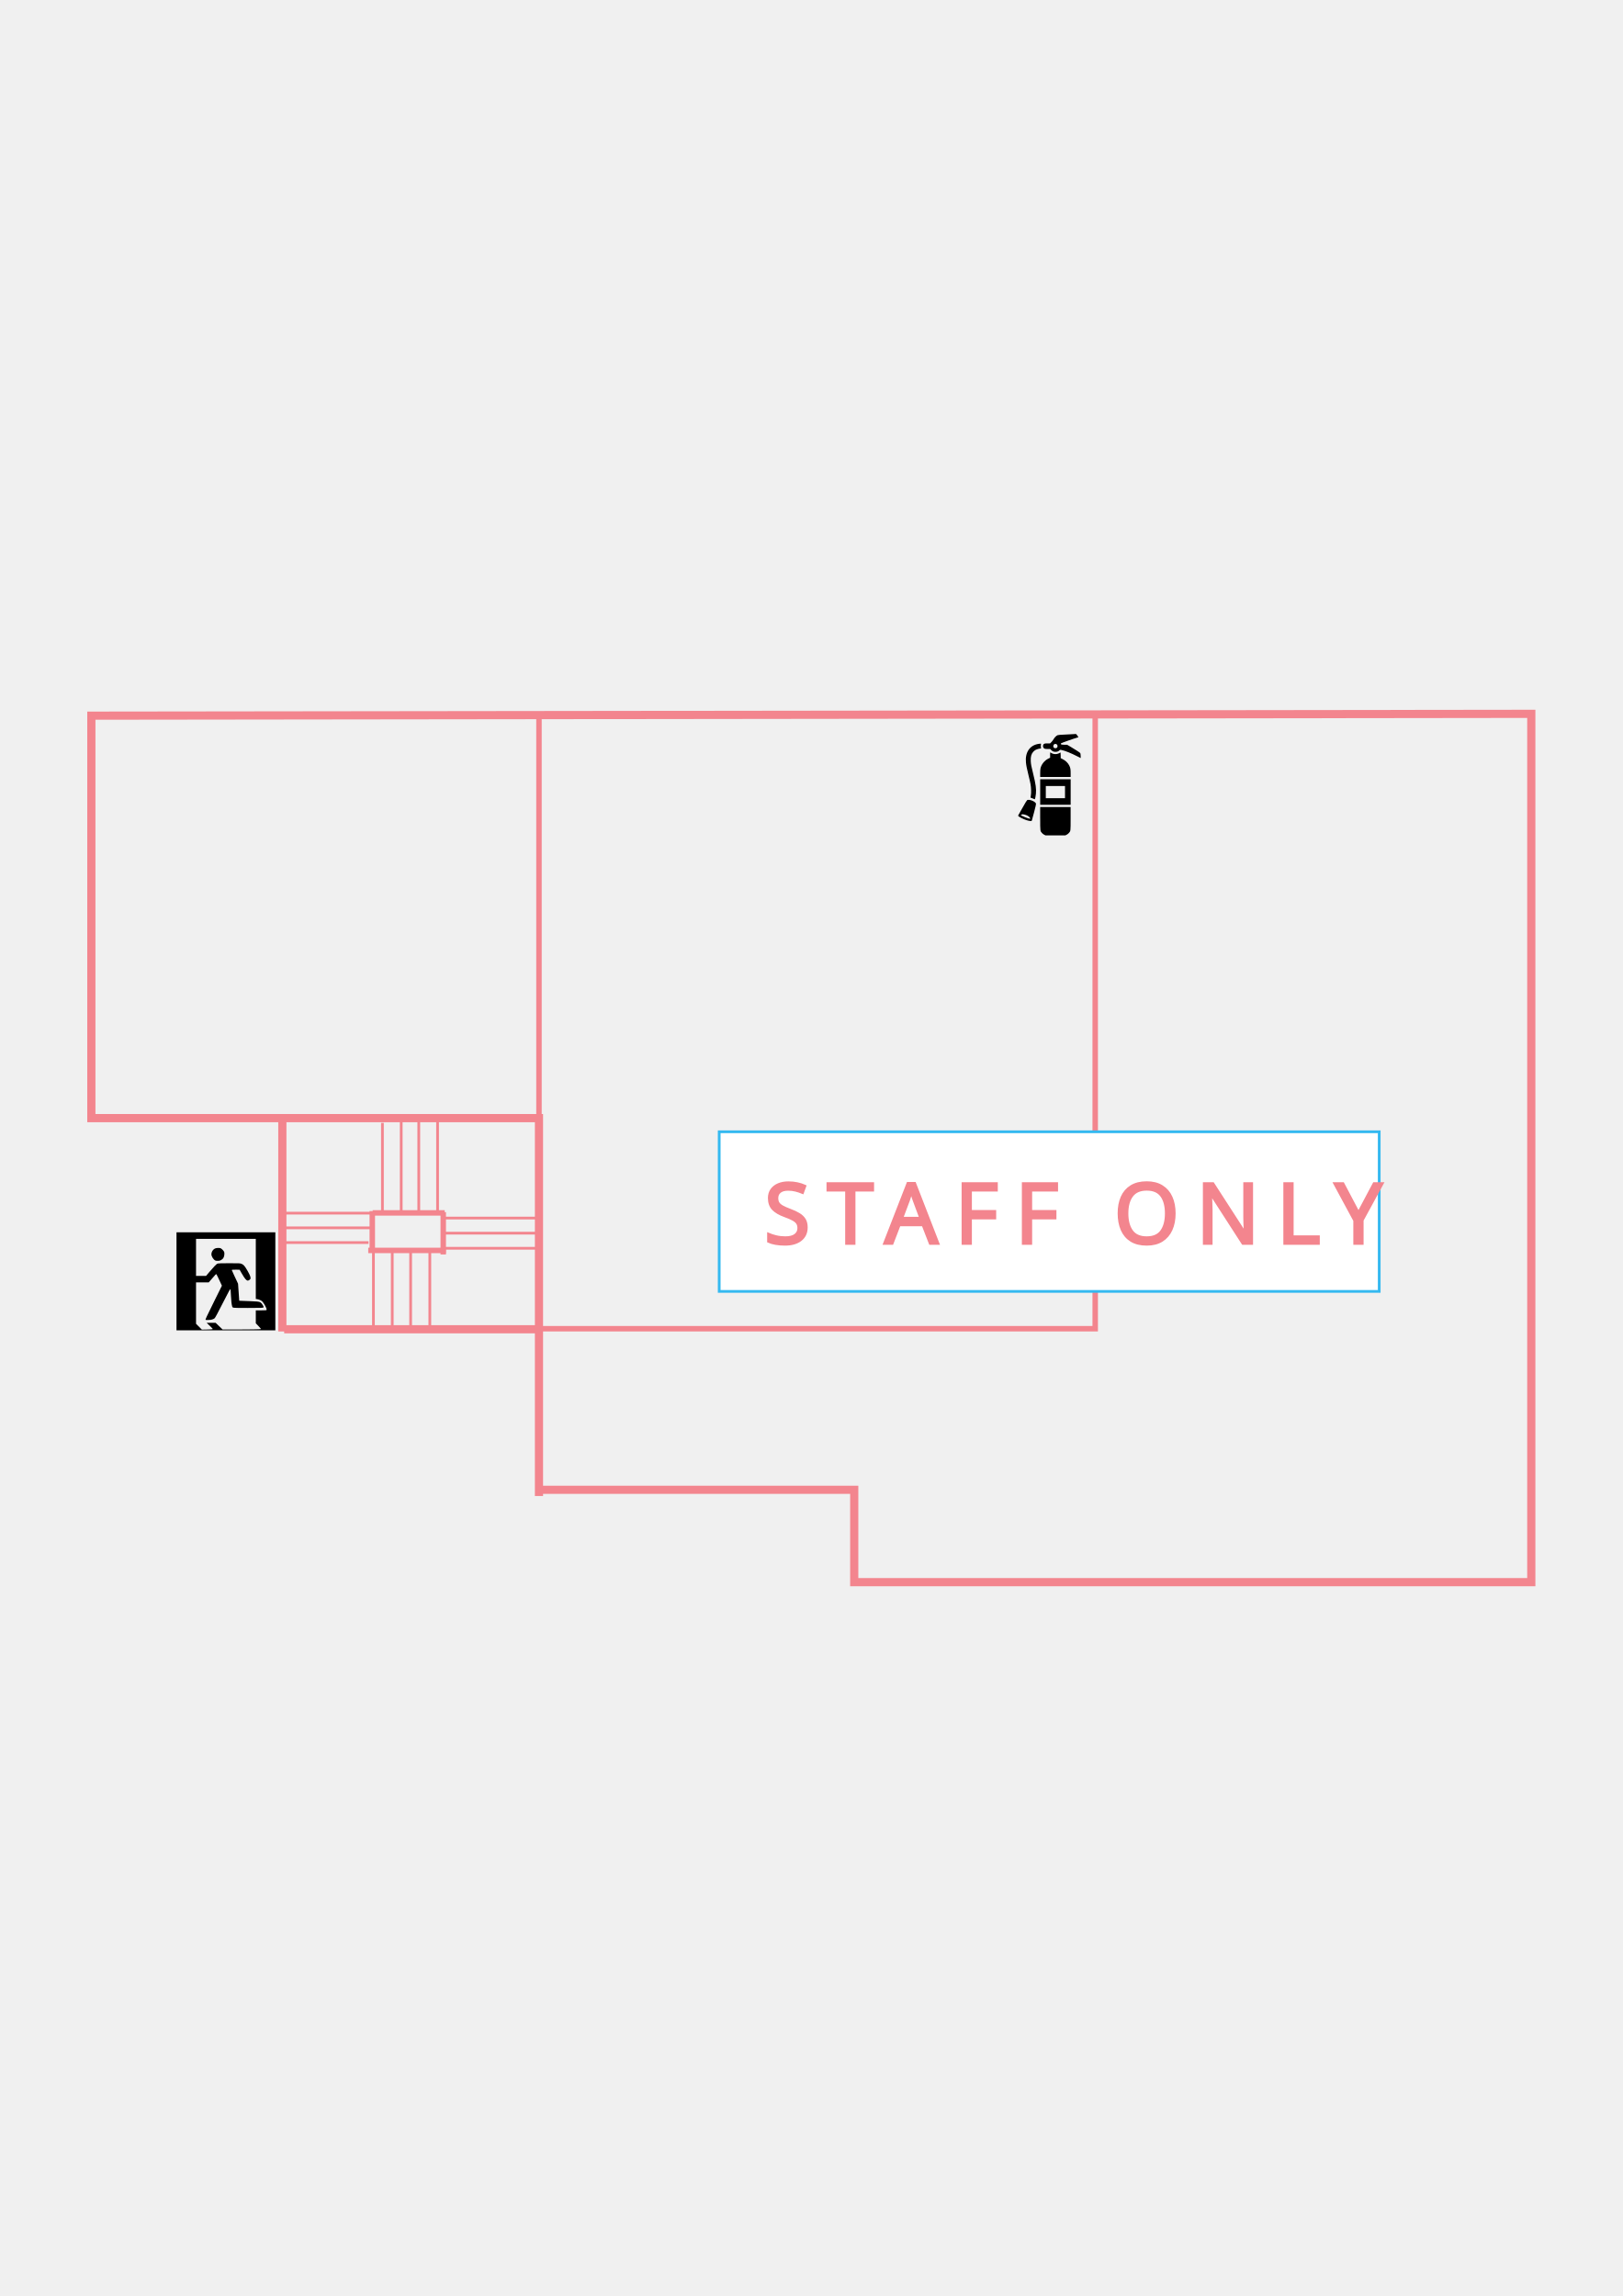
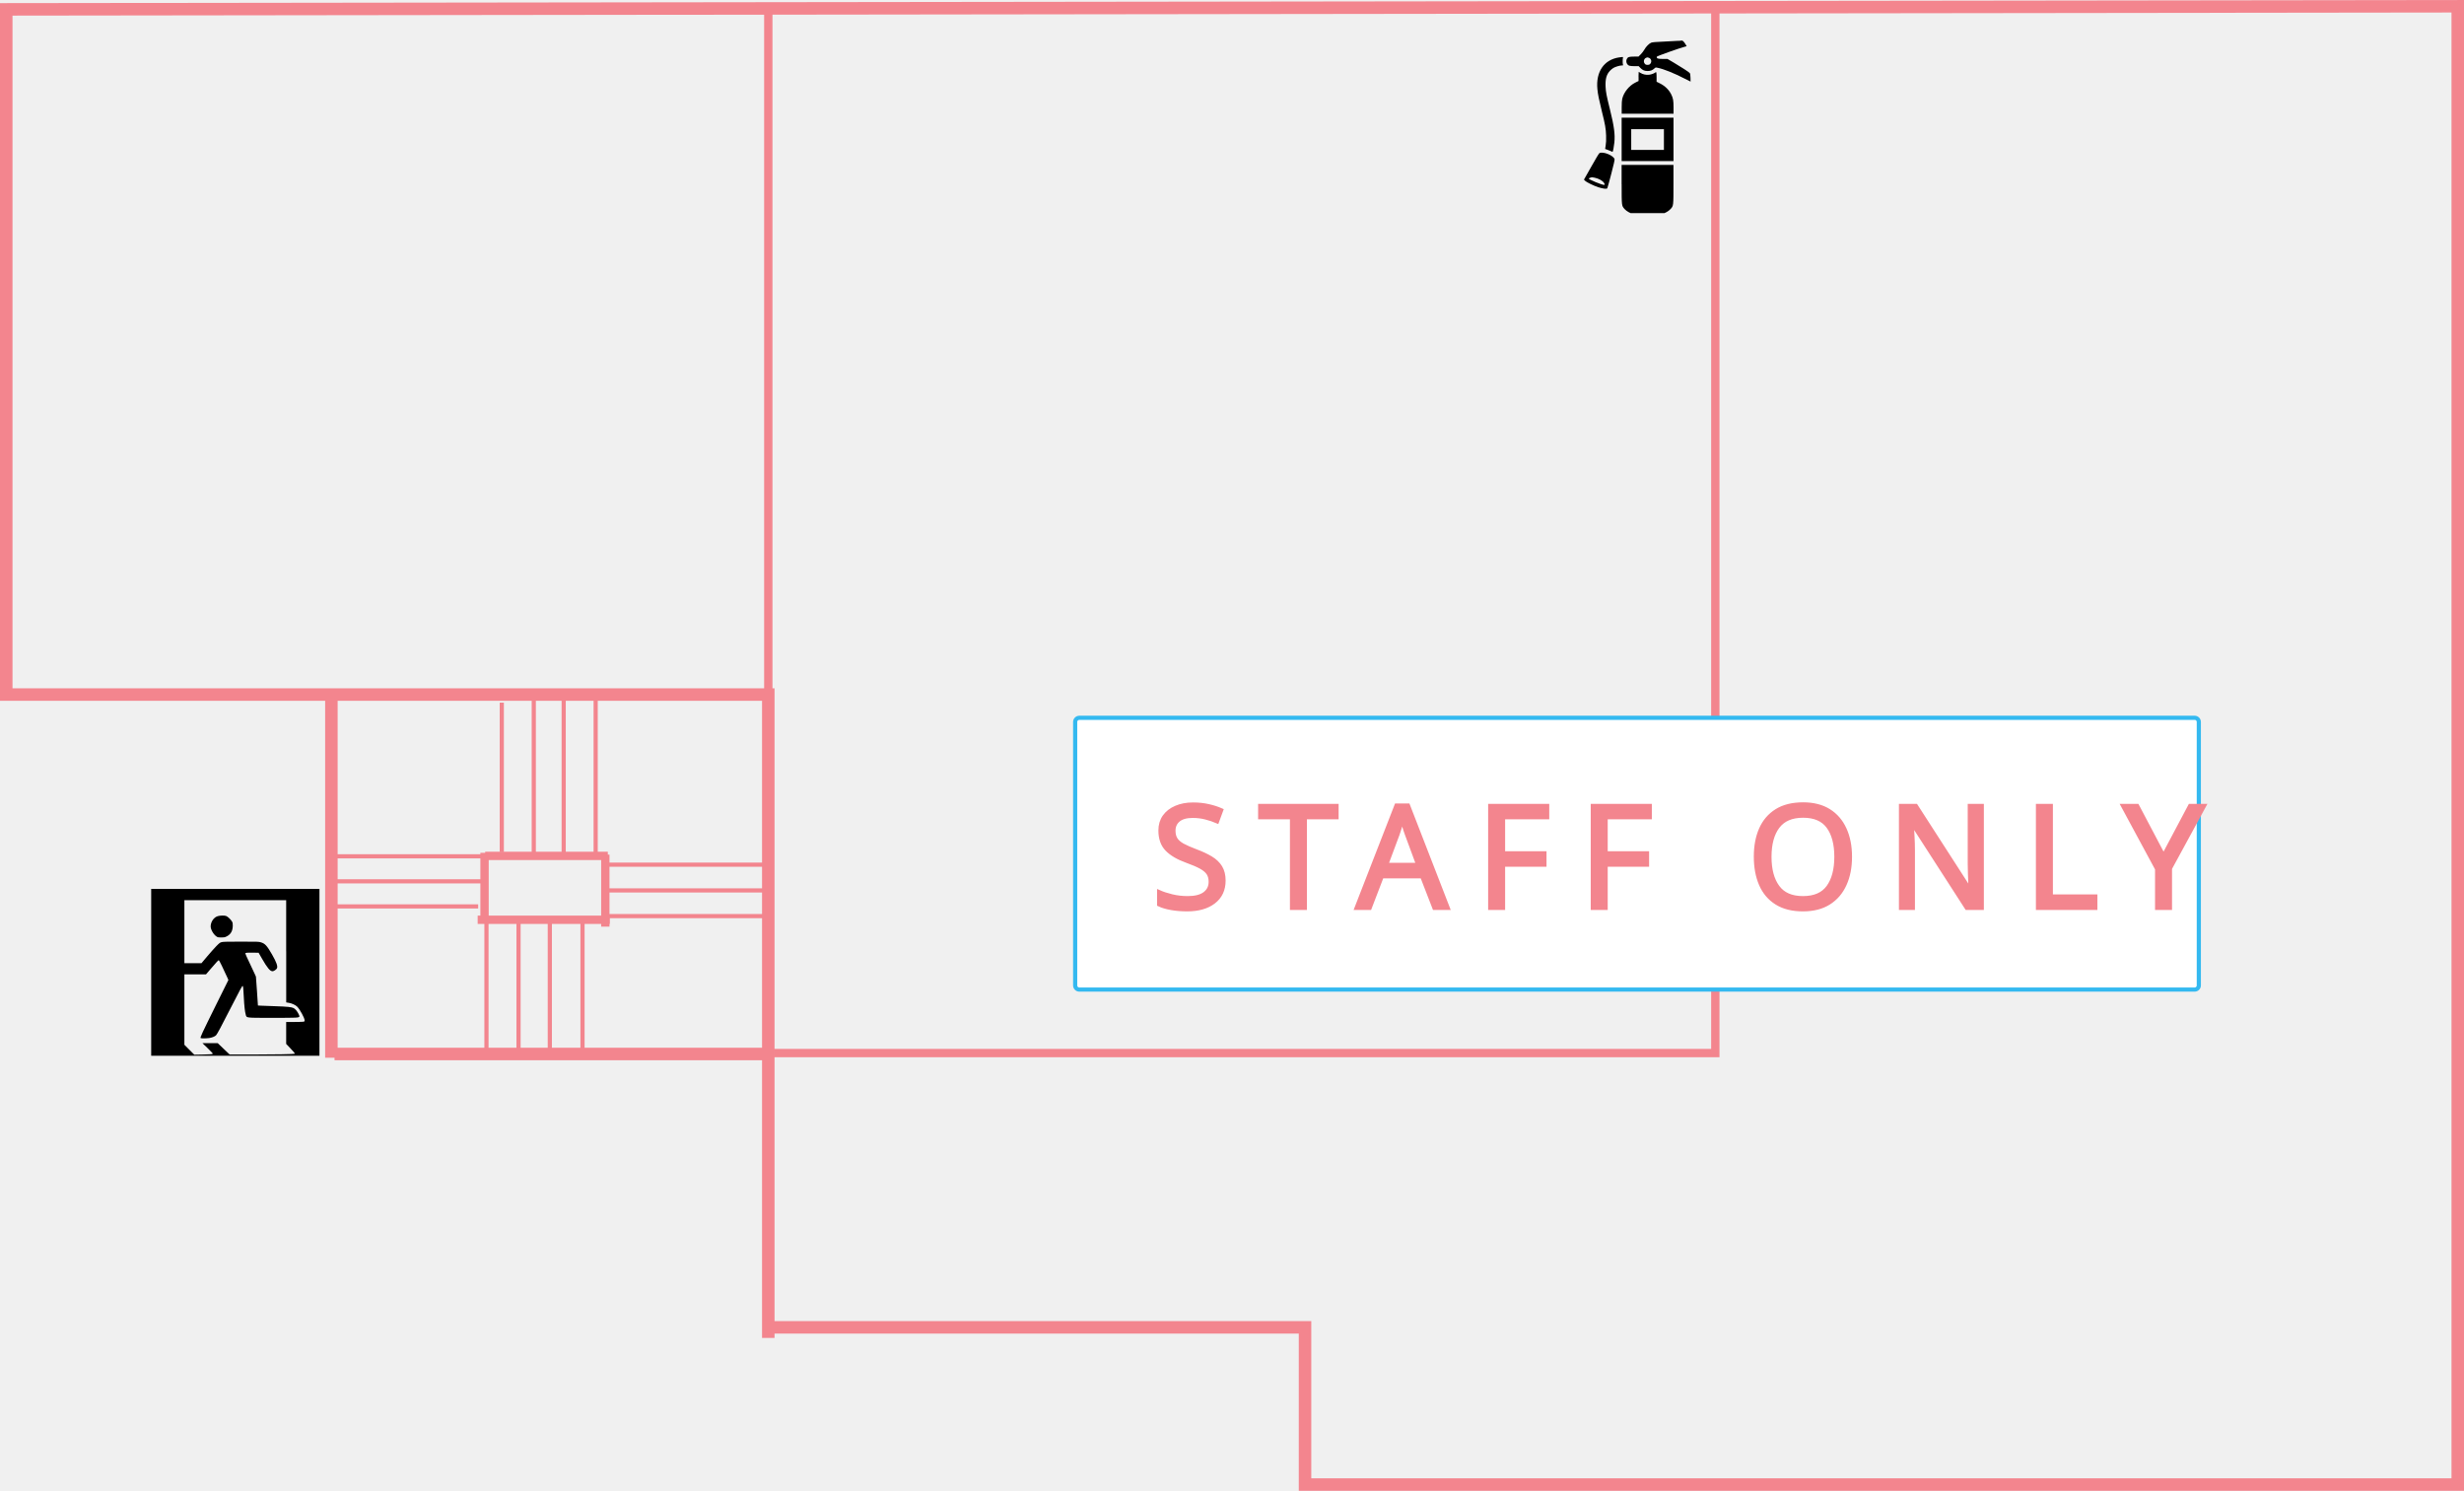
- <svg xmlns="http://www.w3.org/2000/svg" id="_トレース" data-name="トレース" viewBox="0 0 595 842">
+ <svg xmlns="http://www.w3.org/2000/svg" id="_レイヤー_1" data-name="レイヤー 1" viewBox="0 0 591.61 358">
  <defs>
    <style>
      .cls-1 {
        fill: #fff;
        stroke: #34b9f0;
      }

      .cls-1, .cls-2, .cls-3, .cls-4, .cls-5 {
        stroke-miterlimit: 10;
      }

-       .cls-2, .cls-3, .cls-4 {
-         fill: none;
+       .cls-2, .cls-6, .cls-7 {
+         isolation: isolate;
      }

      .cls-2, .cls-3, .cls-4, .cls-5 {
+         fill: none;
        stroke: #f3858e;
      }

-       .cls-3 {
+       .cls-2, .cls-7 {
+         font-family: BIZ-UDGothic, 'BIZ UDGothic';
+         font-size: 34.26px;
+         letter-spacing: .2em;
+       }
+ 
+       .cls-7 {
+         fill: #f3858e;
+       }
+ 
+       .cls-4 {
        stroke-width: 3px;
      }

-       .cls-4 {
+       .cls-5 {
        stroke-width: 2px;
-       }
- 
-       .cls-5 {
-         fill: #f3858e;
-         font-family: BIZ-UDGothic, 'BIZ UDGothic';
-         font-size: 30.73px;
-         letter-spacing: .2em;
      }
    </style>
  </defs>
  <g>
    <g>
-       <line class="cls-2" x1="140.23" y1="411.79" x2="140.23" y2="443.99" />
-       <line class="cls-2" x1="147.12" y1="410.44" x2="147.12" y2="444.14" />
-       <line class="cls-2" x1="153.56" y1="411.04" x2="153.56" y2="444.44" />
-       <line class="cls-2" x1="160.45" y1="410.89" x2="160.45" y2="444.59" />
-       <line class="cls-2" x1="162.4" y1="446.69" x2="198.5" y2="446.69" />
-       <line class="cls-2" x1="162.7" y1="452.23" x2="198.2" y2="452.23" />
-       <line class="cls-2" x1="162.55" y1="457.77" x2="198.35" y2="457.77" />
-       <line class="cls-2" x1="157.61" y1="458.82" x2="157.61" y2="487.29" />
-       <line class="cls-2" x1="150.57" y1="458.82" x2="150.57" y2="487.14" />
-       <line class="cls-2" x1="143.83" y1="458.67" x2="143.83" y2="486.54" />
-       <line class="cls-2" x1="136.93" y1="458.82" x2="136.93" y2="486.39" />
-       <line class="cls-2" x1="135.14" y1="455.68" x2="104.58" y2="455.68" />
-       <line class="cls-2" x1="104.28" y1="450.28" x2="136.19" y2="450.28" />
-       <line class="cls-2" x1="104.58" y1="444.89" x2="135.89" y2="444.89" />
+       <line class="cls-3" x1="120.48" y1="168.73" x2="120.48" y2="204.63" />
+       <line class="cls-3" x1="128.16" y1="167.23" x2="128.16" y2="204.8" />
+       <line class="cls-3" x1="135.34" y1="167.9" x2="135.34" y2="205.13" />
+       <line class="cls-3" x1="143.02" y1="167.73" x2="143.02" y2="205.3" />
+       <line class="cls-3" x1="145.2" y1="207.64" x2="185.44" y2="207.64" />
+       <line class="cls-3" x1="145.53" y1="213.82" x2="185.11" y2="213.82" />
+       <line class="cls-3" x1="145.36" y1="219.99" x2="185.27" y2="219.99" />
+       <line class="cls-3" x1="139.86" y1="221.16" x2="139.86" y2="252.9" />
+       <line class="cls-3" x1="132.01" y1="221.16" x2="132.01" y2="252.73" />
+       <line class="cls-3" x1="124.5" y1="220.99" x2="124.5" y2="252.06" />
+       <line class="cls-3" x1="116.8" y1="221.16" x2="116.8" y2="251.9" />
+       <line class="cls-3" x1="114.81" y1="217.66" x2="80.74" y2="217.66" />
+       <line class="cls-3" x1="80.41" y1="211.64" x2="115.98" y2="211.64" />
+       <line class="cls-3" x1="80.74" y1="205.63" x2="115.64" y2="205.63" />
    </g>
    <g>
-       <polyline class="cls-3" points="197.63 548.63 197.63 410.04 33.5 410.04 33.5 262.45 561.5 261.78 561.5 580.22 313.23 580.22 313.23 546.35 197.63 546.35" />
-       <line class="cls-3" x1="103.53" y1="410.72" x2="103.53" y2="488.28" />
-       <line class="cls-3" x1="104.2" y1="487.47" x2="197.09" y2="487.47" />
+       <polyline class="cls-4" points="184.47 321.28 184.47 166.78 1.5 166.78 1.5 2.25 590.11 1.5 590.11 356.5 313.34 356.5 313.34 318.74 184.47 318.74" />
+       <line class="cls-4" x1="79.57" y1="167.54" x2="79.57" y2="254" />
+       <line class="cls-4" x1="80.32" y1="253.1" x2="183.87" y2="253.1" />
    </g>
    <g>
-       <line class="cls-4" x1="136.51" y1="444.13" x2="136.51" y2="458.82" />
-       <line class="cls-4" x1="135.03" y1="458.56" x2="163.48" y2="458.56" />
-       <line class="cls-4" x1="162.53" y1="444.53" x2="162.53" y2="460.04" />
-       <line class="cls-4" x1="136.65" y1="444.8" x2="163.07" y2="444.8" />
-       <line class="cls-4" x1="197.63" y1="410.04" x2="197.63" y2="261.84" />
-       <polyline class="cls-4" points="198.8 487.27 401.59 487.27 401.59 262.11" />
+       <line class="cls-5" x1="116.34" y1="204.79" x2="116.34" y2="221.16" />
+       <line class="cls-5" x1="114.69" y1="220.87" x2="146.4" y2="220.87" />
+       <line class="cls-5" x1="145.34" y1="205.23" x2="145.34" y2="222.52" />
+       <line class="cls-5" x1="116.49" y1="205.53" x2="145.94" y2="205.53" />
+       <line class="cls-5" x1="184.47" y1="166.78" x2="184.47" y2="1.57" />
+       <polyline class="cls-5" points="185.78 252.88 411.85 252.88 411.85 1.87" />
    </g>
  </g>
  <g>
-     <rect class="cls-1" x="263.72" y="415.05" width="242.01" height="58.54" />
-     <text class="cls-5" transform="translate(280.24 455.99)">
-       <tspan x="0" y="0">STAFF ONLY</tspan>
-     </text>
+     <rect class="cls-1" x="258.15" y="172.37" width="269.79" height="65.26" rx="1" ry="1" />
+     <g class="cls-6">
+       <text class="cls-7" transform="translate(276.57 218.01)">
+         <tspan x="0" y="0">STAFF ONLY</tspan>
+       </text>
+       <text class="cls-2" transform="translate(276.57 218.01)">
+         <tspan x="0" y="0">STAFF ONLY</tspan>
+       </text>
+     </g>
  </g>
  <g>
-     <path d="M393.67,269.22c-.3.03-1.66.11-3.02.16-1.8.07-2.58.14-2.84.23-.46.17-1.14.85-1.5,1.51-.14.27-.49.72-.76,1l-.5.5h-.94c-1.07,0-1.36.09-1.56.5-.28.55-.02,1.27.54,1.46.16.06.68.1,1.15.1h.86s.34.36.34.36c.49.5.89.68,1.58.68.65,0,1.03-.15,1.46-.55.25-.23.26-.24.72-.14,1.29.26,3.58,1.18,5.79,2.32.7.36,1.28.65,1.29.65,0,0,0-.38-.02-.85-.02-.63-.07-.89-.17-1-.18-.22-1.92-1.34-3.49-2.27l-1.3-.76h-1.08q-1.08,0-1.18-.21c-.06-.13-.07-.24-.02-.29.17-.17,4.73-1.79,6.07-2.15l.34-.09-.22-.39c-.31-.54-.61-.84-.81-.83-.1,0-.41.03-.71.07ZM387.28,272.87c.52.18.69.86.31,1.29-.17.19-.26.23-.59.23s-.42-.04-.59-.23c-.36-.42-.21-1.09.3-1.29.27-.11.26-.11.56,0Z" />
-     <path d="M380.88,272.79c-3.26.48-5.06,3.1-4.68,6.86.11,1.13.35,2.28.99,4.88.68,2.71.84,3.63.89,5.13.03.98,0,1.47-.09,2.06-.07.43-.12.79-.12.79.02,0,.23.08.48.17s.6.22.77.31c.18.09.33.15.35.13.09-.09.3-1.17.38-2,.18-1.76-.05-3.51-.95-7.13-.74-2.95-.89-3.73-.94-4.89-.07-1.66.19-2.62.94-3.43.22-.23.55-.5.74-.61.44-.26,1.38-.54,1.8-.54.31,0,.32-.02.26-.19-.08-.23-.07-1.2,0-1.45.07-.21.03-.22-.82-.09Z" />
-     <path d="M385.06,276.9v.98l-.71.35c-1.34.67-2.47,2.07-2.81,3.49-.08.36-.12.97-.12,1.87v1.35h11.17v-1.35c0-1.49-.09-2-.5-2.83-.49-.99-1.33-1.81-2.46-2.38l-.69-.34v-.88c0-.48-.02-.96-.05-1.07-.05-.17-.07-.17-.19-.07-.25.22-.89.46-1.39.51-.63.07-1.32-.08-1.8-.38-.22-.14-.41-.25-.42-.25-.02,0-.04.44-.04.98Z" />
-     <path d="M381.42,290.45v4.68h11.17v-9.35h-11.17v4.68ZM390.52,290.49v2.23h-7.04v-4.47h7.04v2.23Z" />
-     <path d="M376.65,293.41c-.11.05-.79,1.16-1.76,2.91l-1.59,2.81.23.25c.29.3,1.8,1.04,2.84,1.39.43.14,1.03.28,1.34.31.53.03.56.02.64-.16.05-.11.43-1.49.84-3.08.52-1.99.74-2.94.7-3.1-.2-.8-2.43-1.72-3.24-1.33ZM375.63,298.72c.86.18,1.69.65,1.99,1.11.19.29.19.43,0,.43-.5,0-3.35-1.18-3.29-1.36.02-.08.5-.28.68-.29.05,0,.33.05.63.11Z" />
-     <path d="M381.42,300.12c0,4.72,0,4.63.63,5.35.22.24.57.51.84.65l.47.23h7.28l.47-.23c.27-.13.63-.41.84-.65.64-.71.63-.63.63-5.35v-4.16h-11.17v4.16Z" />
+     <path d="M403.02,9.8c-.33.03-1.85.12-3.37.18-2.01.08-2.88.16-3.17.26-.51.19-1.27.95-1.67,1.68-.16.3-.55.8-.85,1.11l-.56.56h-1.05c-1.19,0-1.52.1-1.74.56-.31.61-.02,1.42.6,1.63.18.07.76.11,1.28.11h.96l.38.4c.55.56.99.76,1.76.76.72,0,1.15-.17,1.63-.61.28-.26.29-.27.8-.16,1.44.29,3.99,1.32,6.45,2.59.78.4,1.43.72,1.44.72,0,0,0-.42-.02-.95-.02-.7-.08-.99-.19-1.11-.2-.25-2.14-1.49-3.89-2.53l-1.45-.85h-1.2c-.8,0-1.24-.08-1.32-.23-.07-.14-.08-.27-.02-.32.19-.19,5.27-2,6.77-2.4l.38-.1-.25-.43c-.35-.6-.68-.94-.9-.93-.11,0-.46.03-.79.08h-.02ZM395.89,13.87c.58.2.77.96.35,1.44-.19.21-.29.26-.66.26s-.47-.04-.66-.26c-.4-.47-.23-1.22.33-1.44.3-.12.29-.12.62,0h.01Z" />
+     <path d="M388.76,13.78c-3.63.54-5.64,3.46-5.22,7.65.12,1.26.39,2.54,1.1,5.44.76,3.02.94,4.05.99,5.72.03,1.09,0,1.64-.1,2.3-.08.48-.13.88-.13.88.02,0,.26.09.54.19s.67.25.86.35c.2.1.37.17.39.14.1-.1.33-1.3.42-2.23.2-1.96-.06-3.91-1.06-7.95-.82-3.29-.99-4.16-1.05-5.45-.08-1.85.21-2.92,1.05-3.82.25-.26.61-.56.82-.68.49-.29,1.54-.6,2.01-.6.35,0,.36-.02.29-.21-.09-.26-.08-1.34,0-1.62.08-.23.03-.25-.91-.1Z" />
+     <path d="M393.42,18.36v1.09l-.79.39c-1.49.75-2.75,2.31-3.13,3.89-.09.4-.13,1.08-.13,2.08v1.5h12.45v-1.5c0-1.66-.1-2.23-.56-3.15-.55-1.1-1.48-2.02-2.74-2.65l-.77-.38v-.98c0-.54-.02-1.07-.06-1.19-.06-.19-.08-.19-.21-.08-.28.25-.99.51-1.55.57-.7.08-1.47-.09-2.01-.42-.25-.16-.46-.28-.47-.28-.02,0-.04.49-.04,1.09v.02Z" />
+     <path d="M389.36,33.46v5.22h12.45v-10.42h-12.45v5.22h0ZM399.51,33.51v2.49h-7.85v-4.98h7.85v2.49h0Z" />
+     <path d="M384.04,36.76c-.12.06-.88,1.29-1.96,3.24l-1.77,3.13.26.28c.32.33,2.01,1.16,3.17,1.55.48.16,1.15.31,1.49.35.59.03.62.02.71-.18.06-.12.48-1.66.94-3.43.58-2.22.82-3.28.78-3.46-.22-.89-2.71-1.92-3.61-1.48h0ZM382.91,42.68c.96.2,1.88.72,2.22,1.24.21.32.21.48,0,.48-.56,0-3.73-1.32-3.67-1.52.02-.09.56-.31.76-.32.06,0,.37.06.7.12h-.01Z" />
+     <path d="M389.36,44.24c0,5.26,0,5.16.7,5.96.25.27.64.57.94.72l.52.26h8.12l.52-.26c.3-.14.7-.46.94-.72.71-.79.7-.7.7-5.96v-4.64h-12.45v4.64h.01Z" />
  </g>
  <g>
-     <path d="M64.72,469.89v17.97h36.24v-35.94h-36.24v17.97ZM93.8,465.33v11.02l.55.09c.65.1,1.48.48,1.82.83.57.57,1.58,2.41,1.6,2.92.01.23,0,.25-.28.31-.16.03-1.06.05-1.99.05h-1.7v4.73l.81.84c.84.86,1.1,1.2,1.03,1.28-.09.08-4.46.16-9.21.16h-4.8s-1.28-1.22-1.28-1.22l-1.28-1.23h-3.29l1.16,1.12c1.04,1.01,1.14,1.13,1.01,1.2-.09.06-.83.1-2.04.13l-1.89.04-1.07-1.07-1.07-1.07v-15.17h4.66s.97-1.13.97-1.13c1.34-1.57,1.68-1.92,1.79-1.92.08,0,.96,1.79,1.77,3.6l.3.66-2.61,5.26c-3.15,6.37-3.52,7.16-3.36,7.26.14.09,1.13.08,1.83-.01.63-.09,1.25-.34,1.49-.6.24-.25,1.15-1.95,3.13-5.84,2.02-3.96,2.49-4.82,2.59-4.79.11.04.17.54.25,2.44.09,1.87.23,3.12.42,3.78.2.69-.14.66,5.82.66,5.31,0,5.62-.01,5.73-.3.05-.15-.38-.96-.72-1.36-.16-.18-.4-.38-.52-.44-.43-.22-1.36-.32-3.85-.4-1.37-.04-2.8-.1-3.17-.12l-.68-.04-.21-3.1-.22-3.11-.28-.63c-.16-.35-.67-1.45-1.15-2.45-.48-.99-.86-1.86-.86-1.92,0-.16.36-.19,1.67-.17l1.19.02.72,1.25c1.18,2.06,1.76,2.74,2.3,2.74.25,0,.78-.35.92-.6.23-.45-.06-1.3-1.05-3.02-1.08-1.87-1.48-2.31-2.35-2.59-.51-.16-.61-.16-4.29-.16-2.94,0-3.85.02-4.18.1-.37.09-.48.17-1.19.89-.43.44-1.32,1.45-1.98,2.23l-1.19,1.42h-1.84s-1.85,0-1.85,0v-13.57h21.92v11.03Z" />
-     <path d="M79.04,457.79c-.83.24-1.5,1.21-1.52,2.18-.01.73.7,1.91,1.39,2.28.18.1.41.13.91.13.58,0,.73-.03,1.1-.21.92-.45,1.33-1.16,1.36-2.29,0-.56-.01-.67-.19-.97-.25-.42-.87-1.01-1.22-1.16-.34-.14-1.3-.13-1.83.03Z" />
+     <path d="M36.3,233.5v20.03h40.4v-40.07h-40.4v20.03ZM68.72,228.42v12.29l.61.1c.72.11,1.65.54,2.03.93.64.64,1.76,2.69,1.78,3.26.01.26,0,.28-.31.35-.18.03-1.18.06-2.22.06h-1.9v5.27l.9.94c.94.96,1.23,1.34,1.15,1.43-.1.09-4.97.18-10.27.18h-5.35l-1.43-1.36-1.43-1.37h-3.67l1.29,1.25c1.16,1.13,1.27,1.26,1.13,1.34-.1.07-.93.11-2.27.14l-2.11.04-1.19-1.19-1.19-1.19v-16.91h5.19l1.08-1.26c1.49-1.75,1.87-2.14,2-2.14.09,0,1.07,2,1.97,4.01l.33.74-2.91,5.86c-3.51,7.1-3.92,7.98-3.75,8.09.16.1,1.26.09,2.04-.01.7-.1,1.39-.38,1.66-.67.27-.28,1.28-2.17,3.49-6.51,2.25-4.41,2.78-5.37,2.89-5.34.12.04.19.6.28,2.72.1,2.08.26,3.48.47,4.21.22.77-.16.74,6.49.74,5.92,0,6.27-.01,6.39-.33.06-.17-.42-1.07-.8-1.52-.18-.2-.45-.42-.58-.49-.48-.25-1.52-.36-4.29-.45-1.53-.04-3.12-.11-3.53-.13l-.76-.04-.23-3.46-.25-3.47-.31-.7c-.18-.39-.75-1.62-1.28-2.73-.54-1.1-.96-2.07-.96-2.14,0-.18.4-.21,1.86-.19l1.33.02.8,1.39c1.32,2.3,1.96,3.05,2.56,3.05.28,0,.87-.39,1.03-.67.26-.5-.07-1.45-1.17-3.37-1.2-2.08-1.65-2.58-2.62-2.89-.57-.18-.68-.18-4.78-.18-3.28,0-4.29.02-4.66.11-.41.1-.54.19-1.33.99-.48.49-1.47,1.62-2.21,2.49l-1.33,1.58h-4.11v-15.13h24.44v12.3-.03Z" />
+     <path d="M52.27,220.01c-.93.27-1.67,1.35-1.69,2.43-.01.81.78,2.13,1.55,2.54.2.11.46.14,1.01.14.65,0,.81-.03,1.23-.23,1.03-.5,1.48-1.29,1.52-2.55,0-.62-.01-.75-.21-1.08-.28-.47-.97-1.13-1.36-1.29-.38-.16-1.45-.14-2.04.03h0Z" />
  </g>
</svg>
